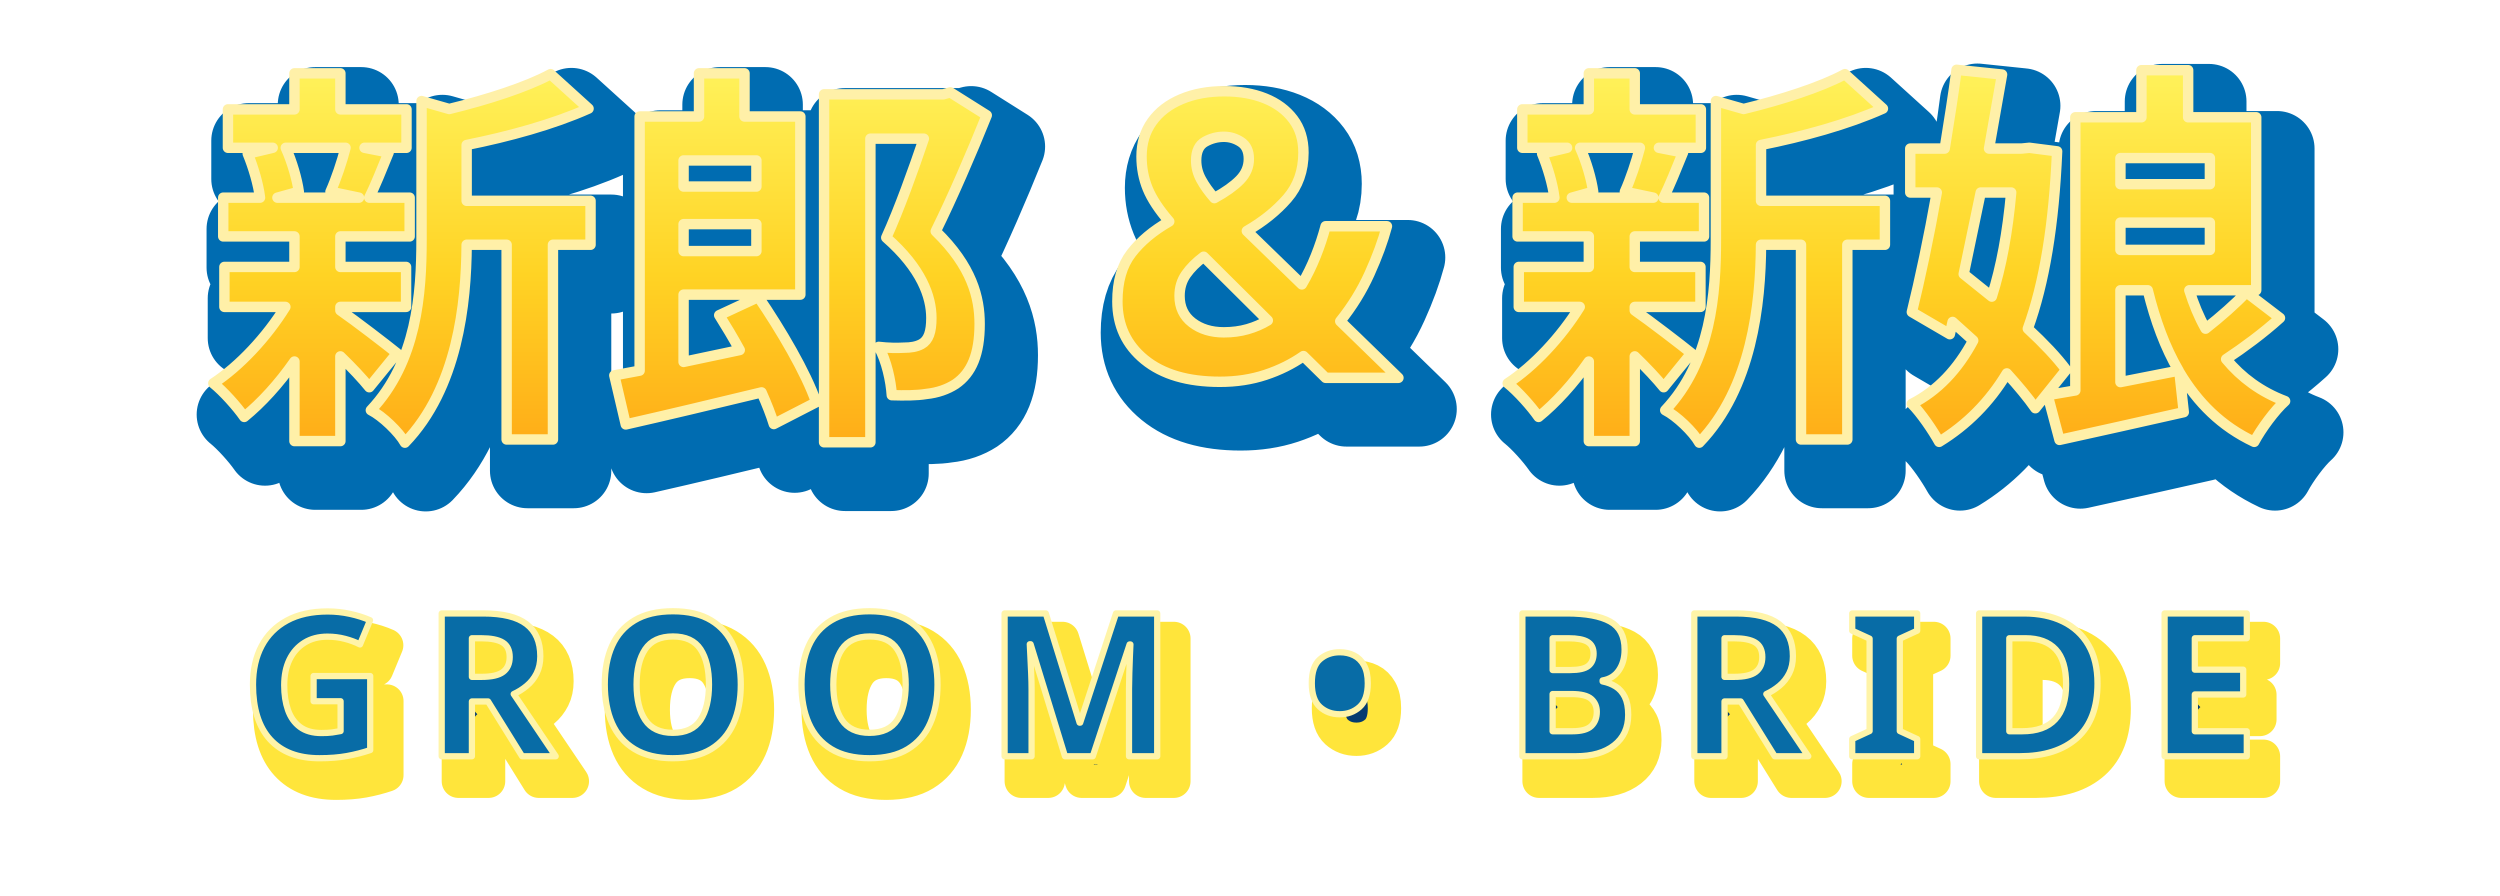
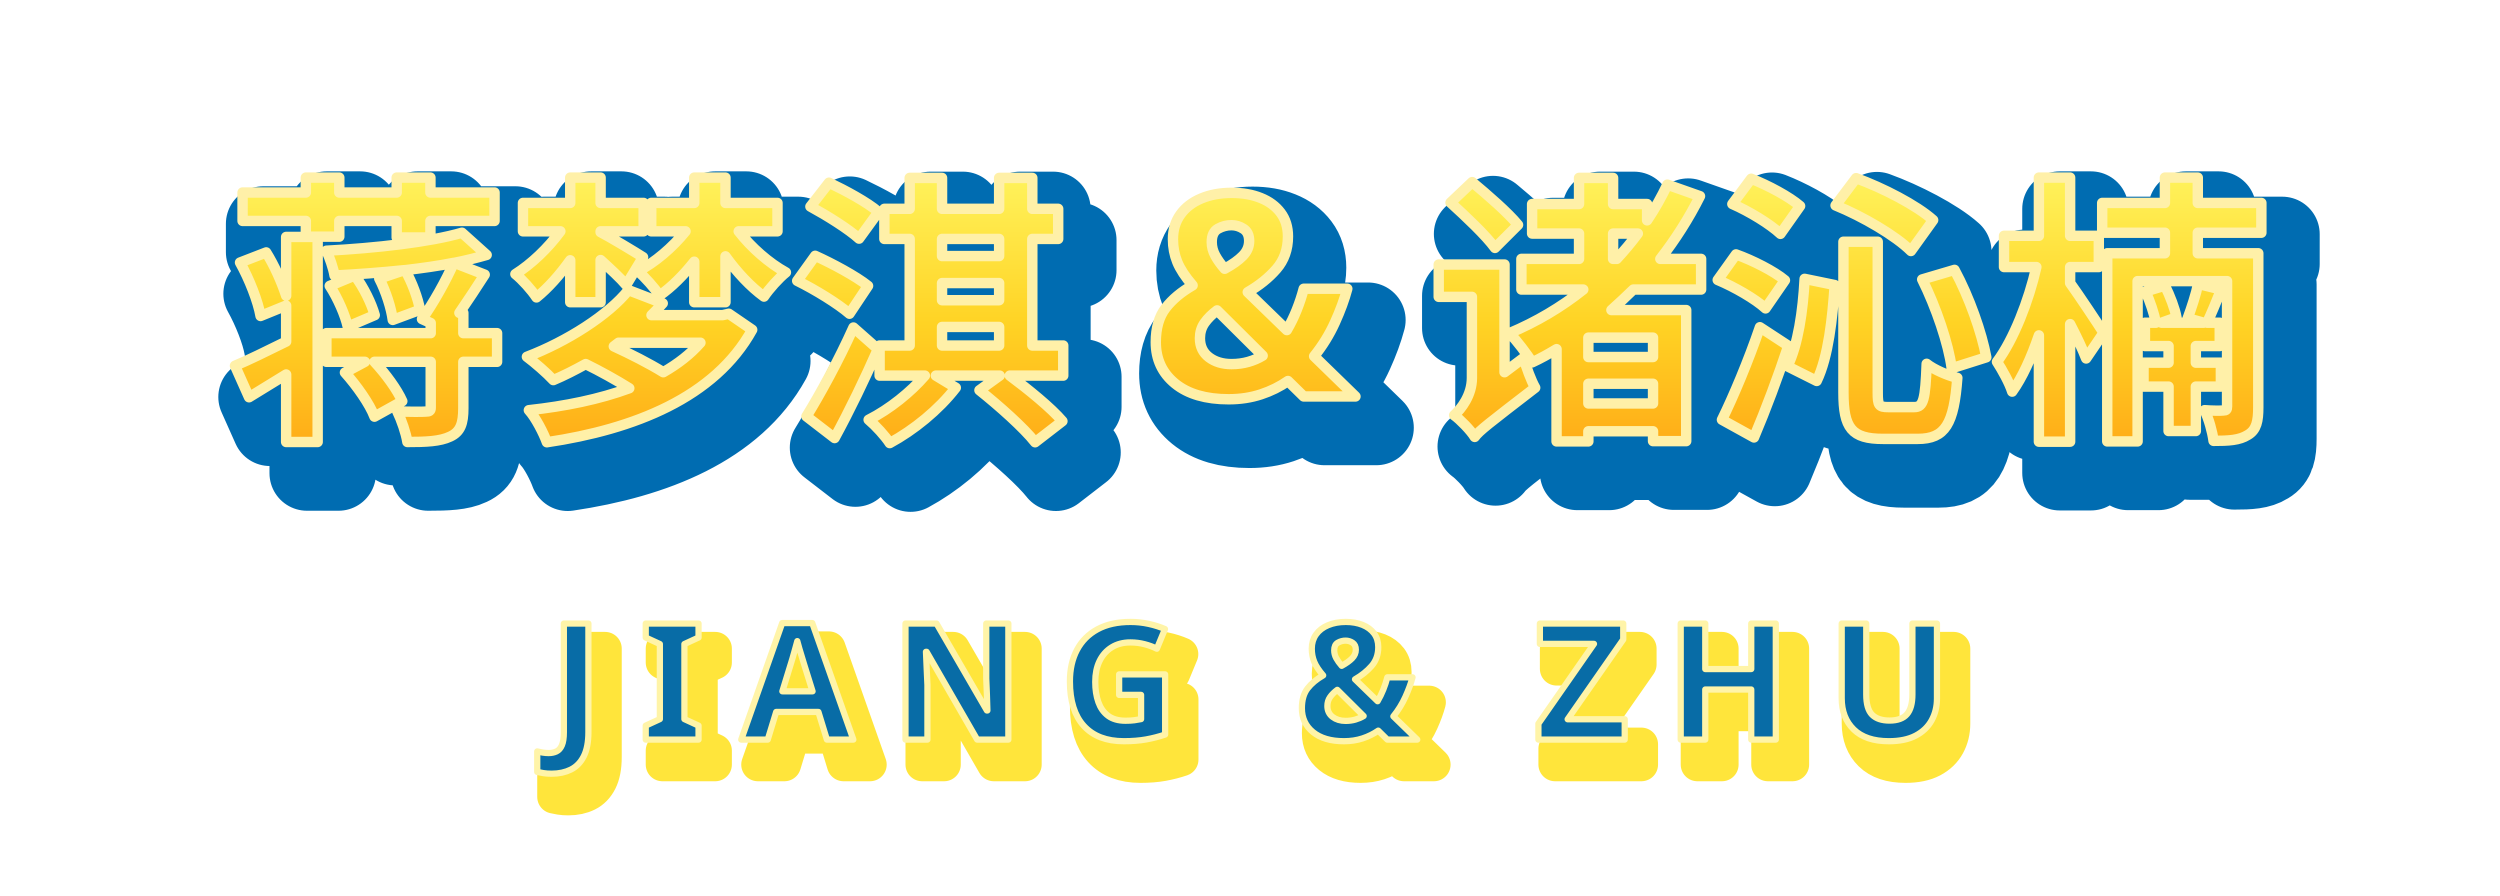
<svg xmlns="http://www.w3.org/2000/svg" viewBox="0 0 1200 430" role="img" aria-labelledby="title desc">
  <defs>
    <linearGradient id="gold" x1="0" y1="0" x2="0" y2="1">
      <stop offset="0" stop-color="#fff25b" />
      <stop offset=".55" stop-color="#ffd324" />
      <stop offset="1" stop-color="#ffad18" />
    </linearGradient>
  </defs>
  <g font-family="Arial Black,Microsoft YaHei,sans-serif" font-weight="900" text-anchor="middle" stroke-linejoin="round">
-     <text x="610" y="210" font-size="190" fill="#006cb1" stroke="#006cb1" stroke-width="36">新郎 &amp; 新娘</text>
-     <text x="600" y="195" font-size="190" fill="url(#gold)" stroke="#fff0a8" stroke-width="5">新郎 &amp; 新娘</text>
-     <text x="608" y="375" font-size="96" letter-spacing="18" fill="#043b70" stroke="#ffe53b" stroke-width="16">GROOM • BRIDE</text>
-     <text x="600" y="363" font-size="96" letter-spacing="18" fill="#086ca6" stroke="#fff4a8" stroke-width="3">GROOM • BRIDE</text>
+     <text x="610" y="215" font-size="135" fill="#006cb1" stroke="#006cb1" stroke-width="36">蒋梦淇 &amp; 诸沁楠</text>
+     <text x="600" y="200" font-size="135" fill="url(#gold)" stroke="#fff0a8" stroke-width="5">蒋梦淇 &amp; 诸沁楠</text>
+     <text x="608" y="367" font-size="78" letter-spacing="18" fill="#043b70" stroke="#ffe53b" stroke-width="16">JIANG &amp; ZHU</text>
+     <text x="600" y="355" font-size="78" letter-spacing="18" fill="#086ca6" stroke="#fff4a8" stroke-width="3">JIANG &amp; ZHU</text>
  </g>
</svg>
